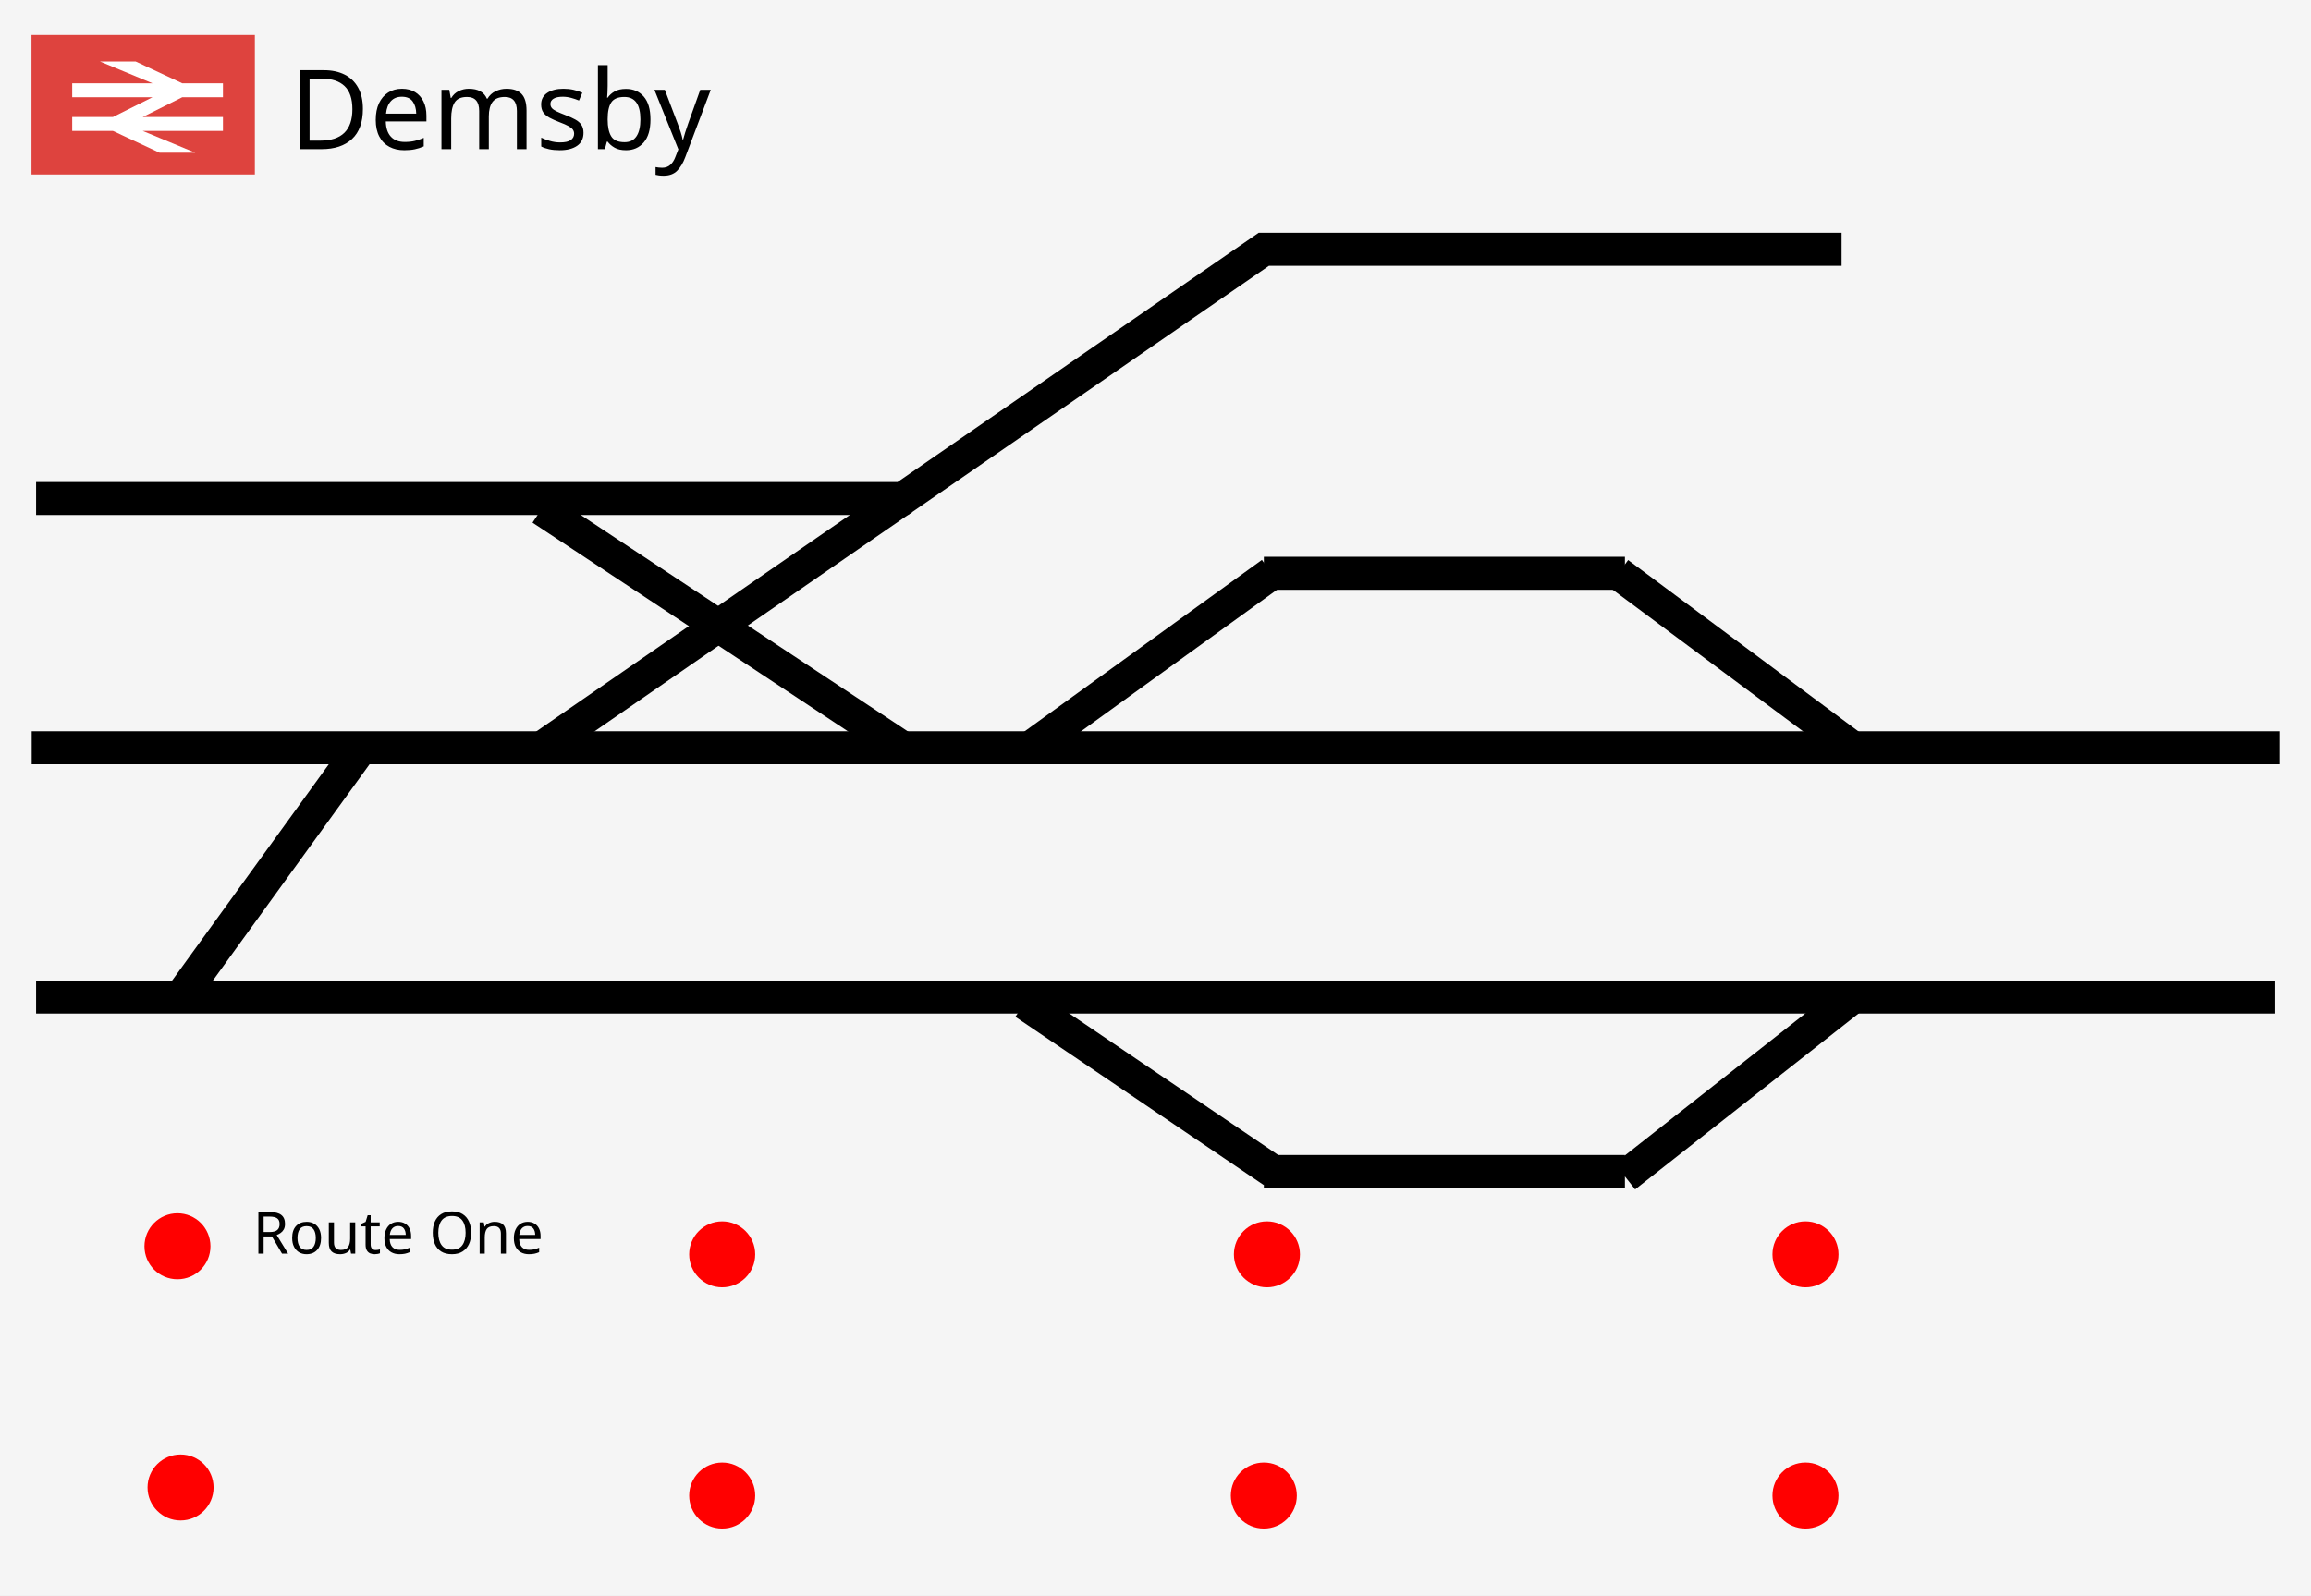
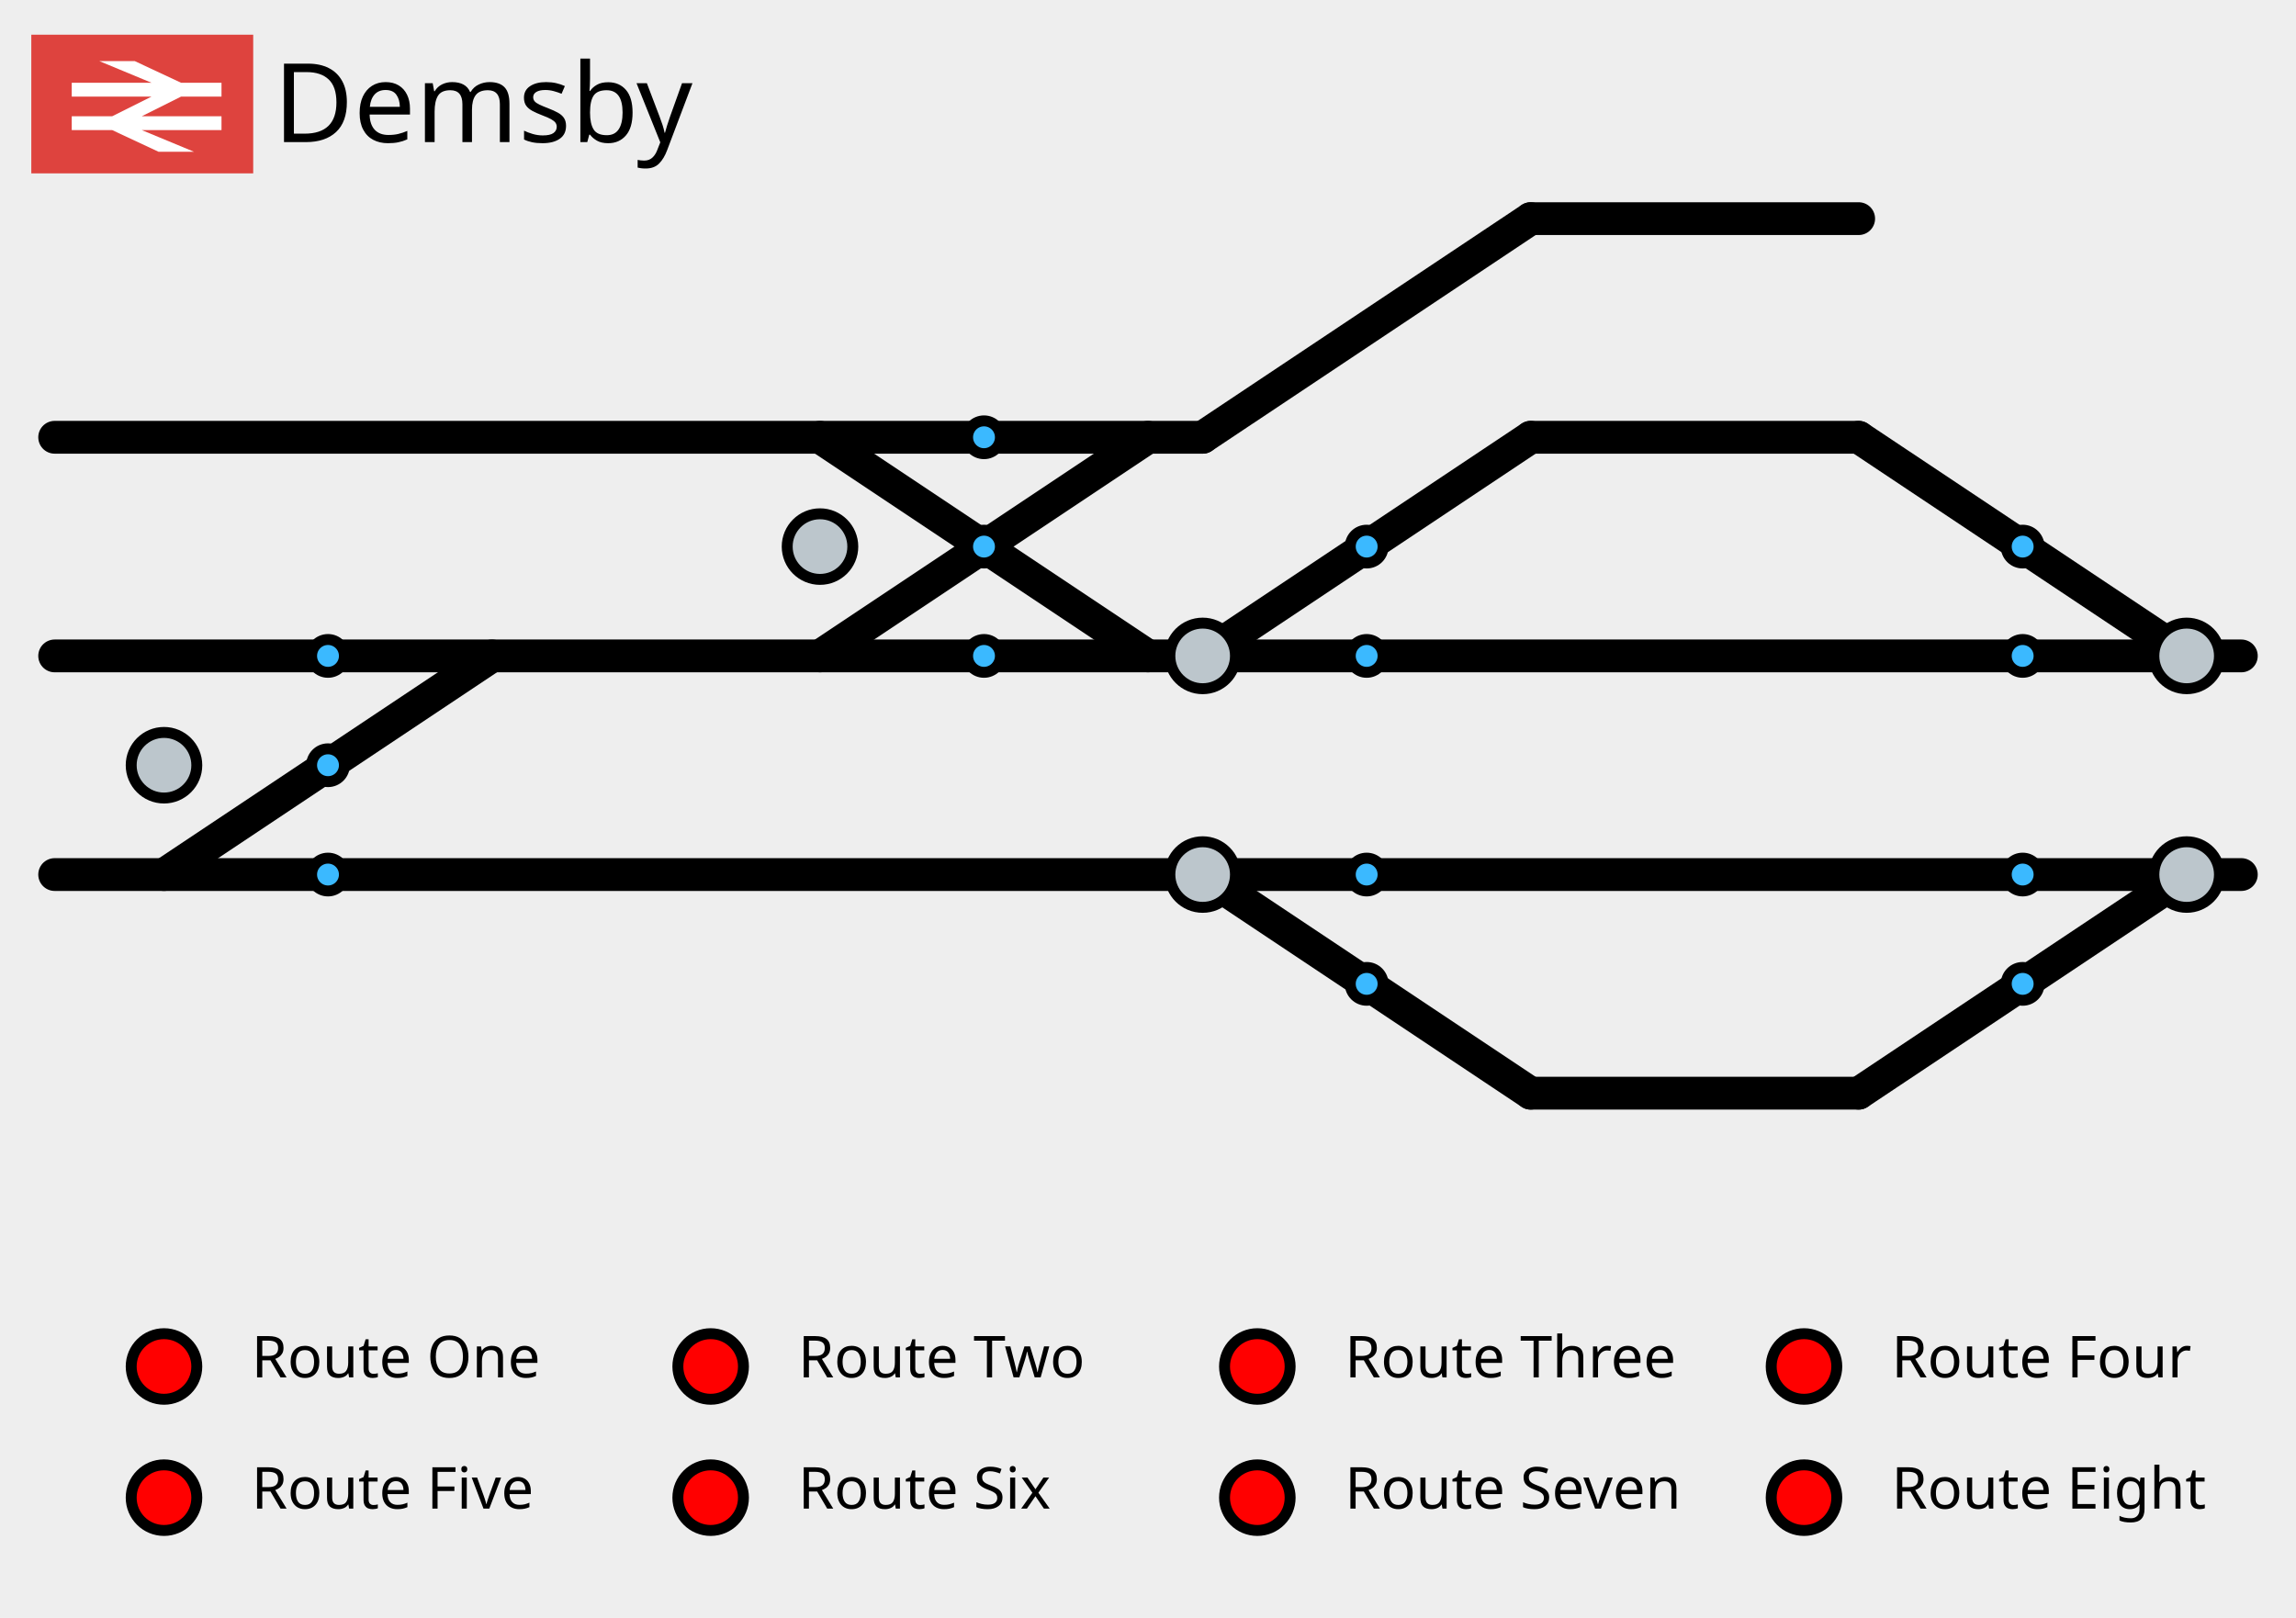
- <svg xmlns="http://www.w3.org/2000/svg" xmlns:xlink="http://www.w3.org/1999/xlink" version="1.1" preserveAspectRatio="xMidYMid meet" viewBox="0 0 793.701 548.031" width="793.7" height="548.03">
-   <defs>
-     <path d="M0 0L793.7 0L793.7 548.03L0 548.03L0 0Z" id="d4mIJqOU4A" />
-     <path d="M558.07 402.46L434.06 402.46" id="aVmS6oNBV" />
-     <path d="M781.3 342.52L12.4 342.52" id="g3UjG9rgm" />
-     <path d="M782.81 256.89C572.15 256.89 418.39 256.89 321.51 256.89C224.64 256.89 121.1 256.89 10.89 256.89" id="f9YUfNvnp" />
-     <path d="M558.07 196.95L540.05 196.95L434.06 196.95" id="c54dbx8Mcq" />
-     <text id="bntIV3DV" x="56.25" y="25" font-size="38" font-family="BritishRailDarkNormal" transform="matrix(1 0 0 1 42.96263 -3.248063)" style="line-height:100%" xml:space="preserve" dominant-baseline="text-before-edge">
-       <tspan x="56.25" dy="0em" alignment-baseline="before-edge" dominant-baseline="text-before-edge" text-anchor="start">Demsby</tspan>
-     </text>
-     <path d="M353.75 256.89L436.71 196.95" id="bLMADbk5O" />
-     <path d="M351.9 344.62L437.26 402.46" id="g6rx5YTqW" />
-     <path d="M558.07 404.15L636.35 342.52" id="cXNuhrXxV" />
-     <path d="M555.8 196.95L636.35 256.89" id="hTux8yDhW" />
-     <path d="M632.48 85.63L434.06 85.63L310.04 171.26L12.4 171.26" id="a9inHdkjM" />
-     <path d="M310.04 256.89L186.02 174.82" id="abtL6wIonG" />
-     <path d="M186.02 256.89L310.04 171.26" id="b1lhPAK6kM" />
-     <path d="M62.01 342.52L124.02 256.89" id="c23VxpiB3o" />
-     <path d="M72.28 428.15C72.28 434.41 67.2 439.49 60.94 439.49C54.69 439.49 49.61 434.41 49.61 428.15C49.61 421.89 54.69 416.81 60.94 416.81C67.2 416.81 72.28 421.89 72.28 428.15Z" id="a1F0AvTX6j" />
-     <path d="M631.42 430.92C631.42 437.18 626.34 442.26 620.08 442.26C613.82 442.26 608.74 437.18 608.74 430.92C608.74 424.67 613.82 419.59 620.08 419.59C626.34 419.59 631.42 424.67 631.42 430.92Z" id="c1bWuFsII9" />
-     <path d="M446.46 430.92C446.46 437.18 441.38 442.26 435.12 442.26C428.86 442.26 423.78 437.18 423.78 430.92C423.78 424.67 428.86 419.59 435.12 419.59C441.38 419.59 446.46 424.67 446.46 430.92Z" id="a6aC0u7Qj0" />
-     <path d="M259.37 430.92C259.37 437.18 254.29 442.26 248.03 442.26C241.77 442.26 236.69 437.18 236.69 430.92C236.69 424.67 241.77 419.59 248.03 419.59C254.29 419.59 259.37 424.67 259.37 430.92Z" id="d2StHZKB94" />
-     <path d="M73.35 511C73.35 517.26 68.27 522.34 62.01 522.34C55.75 522.34 50.67 517.26 50.67 511C50.67 504.75 55.75 499.67 62.01 499.67C68.27 499.67 73.35 504.75 73.35 511Z" id="b3xzTmm50H" />
-     <path d="M259.37 513.78C259.37 520.04 254.29 525.12 248.03 525.12C241.77 525.12 236.69 520.04 236.69 513.78C236.69 507.52 241.77 502.44 248.03 502.44C254.29 502.44 259.37 507.52 259.37 513.78Z" id="h3tEtiRUK" />
-     <path d="M445.39 513.78C445.39 520.04 440.31 525.12 434.06 525.12C427.8 525.12 422.72 520.04 422.72 513.78C422.72 507.52 427.8 502.44 434.06 502.44C440.31 502.44 445.39 507.52 445.39 513.78Z" id="a6327RKo7x" />
-     <path d="M631.42 513.78C631.42 520.04 626.34 525.12 620.08 525.12C613.82 525.12 608.74 520.04 608.74 513.78C608.74 507.52 613.82 502.44 620.08 502.44C626.34 502.44 631.42 507.52 631.42 513.78Z" id="fIysU4xq4" />
-     <path d="M87.53 12C87.53 12 87.53 12 87.53 12C87.53 40.76 87.53 56.74 87.53 59.94C87.53 59.94 87.53 59.94 87.53 59.94C41.5 59.94 15.93 59.94 10.82 59.94C10.82 59.94 10.82 59.94 10.82 59.94C10.82 31.18 10.82 15.2 10.82 12C10.82 12 10.82 12 10.82 12C56.84 12 82.41 12 87.53 12Z" id="cA06uvD0K" />
-     <path d="M76.57 28.62L76.57 33.39L62.61 33.39L48.99 40.2L76.57 40.2L76.57 44.97L48.99 44.97L67.04 52.46L54.78 52.46L38.77 44.97L24.8 44.97L24.8 40.2L38.77 40.2L52.39 33.39L24.8 33.39L24.8 28.62L52.39 28.62L34.34 21.13L46.6 21.13L62.61 28.62L76.57 28.62Z" id="e7Ydyd8Xrg" />
-     <text id="a1tN36dnO7" x="86.81" y="428.15" font-size="20" font-family="BritishRailLightNormal" font-weight="normal" font-style="normal" letter-spacing="0" alignment-baseline="before-edge" transform="matrix(1 0 0 1 0 -13)" style="line-height:100%" xml:space="preserve" dominant-baseline="text-before-edge">
-       <tspan x="86.81" dy="0em" alignment-baseline="before-edge" dominant-baseline="text-before-edge" text-anchor="start">Route One</tspan>
-     </text>
-   </defs>
-   <g>
-     <g>
-       <g>
-         <use xlink:href="#d4mIJqOU4A" opacity="1" fill="#f5f5f5" fill-opacity="1" />
-         <g>
-           <use xlink:href="#d4mIJqOU4A" opacity="1" fill-opacity="0" stroke="#06e1d2" stroke-width="0" stroke-opacity="1" />
-         </g>
-       </g>
-       <g>
-         <g>
-           <use xlink:href="#aVmS6oNBV" opacity="1" fill-opacity="0" stroke="#000000" stroke-width="11.34" stroke-opacity="1" />
-         </g>
-       </g>
-       <g>
-         <g>
-           <use xlink:href="#g3UjG9rgm" opacity="1" fill-opacity="0" stroke="#000000" stroke-width="11.34" stroke-opacity="1" />
-         </g>
-       </g>
-       <g>
-         <g>
-           <use xlink:href="#f9YUfNvnp" opacity="1" fill-opacity="0" stroke="#000000" stroke-width="11.34" stroke-opacity="1" />
-         </g>
-       </g>
-       <g>
-         <g>
-           <use xlink:href="#c54dbx8Mcq" opacity="1" fill-opacity="0" stroke="#000000" stroke-width="11.34" stroke-opacity="1" />
-         </g>
-       </g>
-       <g id="bBRsrOSNu">
-         <use xlink:href="#bntIV3DV" opacity="1" fill="#000000" fill-opacity="1" />
-       </g>
-       <g>
-         <use xlink:href="#bLMADbk5O" opacity="1" fill="#000000" fill-opacity="1" />
-         <use xlink:href="#bLMADbk5O" opacity="1" fill="#000000" fill-opacity="1" />
-         <g>
-           <use xlink:href="#bLMADbk5O" opacity="1" fill-opacity="0" stroke="#000000" stroke-width="11.34" stroke-opacity="1" />
-         </g>
-       </g>
-       <g>
-         <use xlink:href="#g6rx5YTqW" opacity="1" fill="#000000" fill-opacity="1" />
-         <use xlink:href="#g6rx5YTqW" opacity="1" fill="#000000" fill-opacity="1" />
-         <g>
-           <use xlink:href="#g6rx5YTqW" opacity="1" fill-opacity="0" stroke="#000000" stroke-width="11.34" stroke-opacity="1" />
-         </g>
-       </g>
-       <g>
-         <use xlink:href="#cXNuhrXxV" opacity="1" fill="#000000" fill-opacity="1" />
-         <use xlink:href="#cXNuhrXxV" opacity="1" fill="#000000" fill-opacity="1" />
-         <g>
-           <use xlink:href="#cXNuhrXxV" opacity="1" fill-opacity="0" stroke="#000000" stroke-width="11.34" stroke-opacity="1" />
-         </g>
-       </g>
-       <g>
-         <use xlink:href="#hTux8yDhW" opacity="1" fill="#000000" fill-opacity="1" />
-         <use xlink:href="#hTux8yDhW" opacity="1" fill="#000000" fill-opacity="1" />
-         <g>
-           <use xlink:href="#hTux8yDhW" opacity="1" fill-opacity="0" stroke="#000000" stroke-width="11.34" stroke-opacity="1" />
-         </g>
-       </g>
-       <g>
-         <g>
-           <use xlink:href="#a9inHdkjM" opacity="1" fill-opacity="0" stroke="#000000" stroke-width="11.34" stroke-opacity="1" />
-         </g>
-       </g>
-       <g>
-         <g>
-           <use xlink:href="#abtL6wIonG" opacity="1" fill-opacity="0" stroke="#000000" stroke-width="11.34" stroke-opacity="1" />
-         </g>
-       </g>
-       <g>
-         <g>
-           <use xlink:href="#b1lhPAK6kM" opacity="1" fill-opacity="0" stroke="#000000" stroke-width="11.34" stroke-opacity="1" />
-         </g>
-       </g>
-       <g>
-         <g>
-           <use xlink:href="#c23VxpiB3o" opacity="1" fill-opacity="0" stroke="#000000" stroke-width="11.34" stroke-opacity="1" />
-         </g>
-       </g>
-       <g>
-         <use xlink:href="#a1F0AvTX6j" opacity="1" fill="#ff0000" fill-opacity="1" />
-       </g>
-       <g>
-         <use xlink:href="#c1bWuFsII9" opacity="1" fill="#ff0000" fill-opacity="1" />
-       </g>
-       <g>
-         <use xlink:href="#a6aC0u7Qj0" opacity="1" fill="#ff0000" fill-opacity="1" />
-       </g>
-       <g>
-         <use xlink:href="#d2StHZKB94" opacity="1" fill="#ff0000" fill-opacity="1" />
-       </g>
-       <g>
-         <use xlink:href="#b3xzTmm50H" opacity="1" fill="#ff0000" fill-opacity="1" />
-       </g>
-       <g>
-         <use xlink:href="#h3tEtiRUK" opacity="1" fill="#ff0000" fill-opacity="1" />
-       </g>
-       <g>
-         <use xlink:href="#a6327RKo7x" opacity="1" fill="#ff0000" fill-opacity="1" />
-       </g>
-       <g>
-         <use xlink:href="#fIysU4xq4" opacity="1" fill="#ff0000" fill-opacity="1" />
-       </g>
-       <g>
-         <use xlink:href="#cA06uvD0K" opacity="1" fill="#de433e" fill-opacity="1" />
-         <g>
-           <use xlink:href="#cA06uvD0K" opacity="1" fill-opacity="0" stroke="#000000" stroke-width="0.26" stroke-opacity="0" />
-         </g>
-       </g>
-       <g>
-         <use xlink:href="#e7Ydyd8Xrg" opacity="1" fill="#ffffff" fill-opacity="1" />
-         <g>
-           <use xlink:href="#e7Ydyd8Xrg" opacity="1" fill-opacity="0" stroke="#000000" stroke-width="0.26" stroke-opacity="0" />
-         </g>
-       </g>
-       <g id="c1R7QI5UCe">
-         <use xlink:href="#a1tN36dnO7" opacity="1" fill="#000000" fill-opacity="1" />
-       </g>
-     </g>
-   </g>
+ <svg xmlns="http://www.w3.org/2000/svg" width="210mm" height="148mm">
+   <style>
+         .route_label {
+             fill: black;
+             font-size: 20;
+             font-family: BritishRailLightNormal;
+         }
+         .route_button {
+             stroke: black;
+             stroke-width: 1mm;
+             fill: red;
+         }
+         .point_switch {
+             stroke: black;
+             stroke-width: 1mm;
+             fill: #bcc6cc;
+         }
+         .led {
+             stroke: black;
+             stroke-width: 1mm;
+             fill: #3BB9FF;
+         }
+         line {
+             stroke-width: 3mm;
+             stroke: black;
+             stroke-linecap: round;
+         }
+     </style>
+   <rect width="210mm" height="148mm" fill="#eee" id="bg" />
+   <path fill="#de433e" d="M87.53 12v47.94H10.82V12h76.71z" id="logo_bg" />
+   <path fill="white" d="M76.57 28.62v4.77H62.61L48.99 40.2h27.58v4.77H48.99l18.05 7.49H54.78l-16.01-7.49H24.8V40.2h13.97l13.62-6.81H24.8v-4.77h27.59l-18.05-7.49H46.6l16.01 7.49h13.96z" id="logo_fg" />
+   <text fill="black" x="25mm" y="13mm" font-size="38" font-family="BritishRailDarkNormal">Demsby</text>
+   <line id="branch" x1="5mm" y1="40mm" x2="110mm" y2="40mm" />
+   <line id="p1" x1="140mm" y1="20mm" x2="170mm" y2="20mm" />
+   <line id="p2" x1="140mm" y1="40mm" x2="170mm" y2="40mm" />
+   <line id="up" x1="5mm" y1="60mm" x2="205mm" y2="60mm" />
+   <line id="down" x1="5mm" y1="80mm" x2="205mm" y2="80mm" />
+   <line id="p3" x1="140mm" y1="100mm" x2="170mm" y2="100mm" />
+   <line id="branch_to_p1" x1="110mm" y1="40mm" x2="140mm" y2="20mm" />
+   <line id="up_to_p2" x1="110mm" y1="60mm" x2="140mm" y2="40mm" />
+   <line id="p2_to_up" x1="170mm" y1="40mm" x2="200mm" y2="60mm" />
+   <line id="down_to_p3" x1="110mm" y1="80mm" x2="140mm" y2="100mm" />
+   <line id="p3_to_down" x1="170mm" y1="100mm" x2="200mm" y2="80mm" />
+   <line id="crossover" x1="15mm" y1="80mm" x2="45mm" y2="60mm" />
+   <line id="branch_to_up" x1="75mm" y1="40mm" x2="105mm" y2="60mm" />
+   <line id="up_to_branch" x1="75mm" y1="60mm" x2="105mm" y2="40mm" />
+   <circle cx="110mm" cy="80mm" r="3mm" class="point_switch" />
+   <circle cx="200mm" cy="80mm" r="3mm" class="point_switch" />
+   <circle cx="110mm" cy="60mm" r="3mm" class="point_switch" />
+   <circle cx="200mm" cy="60mm" r="3mm" class="point_switch" />
+   <circle cx="75mm" cy="50mm" r="3mm" class="point_switch" />
+   <circle cx="15mm" cy="70mm" r="3mm" class="point_switch" />
+   <circle cx="125mm" cy="80mm" r="1.5mm" class="led" />
+   <circle cx="125mm" cy="90mm" r="1.5mm" class="led" />
+   <circle cx="185mm" cy="80mm" r="1.5mm" class="led" />
+   <circle cx="185mm" cy="90mm" r="1.5mm" class="led" />
+   <circle cx="125mm" cy="50mm" r="1.5mm" class="led" />
+   <circle cx="125mm" cy="60mm" r="1.5mm" class="led" />
+   <circle cx="185mm" cy="50mm" r="1.5mm" class="led" />
+   <circle cx="185mm" cy="60mm" r="1.5mm" class="led" />
+   <circle cx="30mm" cy="60mm" r="1.5mm" class="led" />
+   <circle cx="30mm" cy="70mm" r="1.5mm" class="led" />
+   <circle cx="30mm" cy="80mm" r="1.5mm" class="led" />
+   <circle cx="90mm" cy="40mm" r="1.5mm" class="led" />
+   <circle cx="90mm" cy="50mm" r="1.5mm" class="led" />
+   <circle cx="90mm" cy="60mm" r="1.5mm" class="led" />
+   <circle cx="15mm" cy="125mm" r="3mm" class="route_button" />
+   <text x="23mm" y="126mm" class="route_label">Route One</text>
+   <circle cx="65mm" cy="125mm" r="3mm" class="route_button" />
+   <text x="73mm" y="126mm" class="route_label">Route Two</text>
+   <circle cx="115mm" cy="125mm" r="3mm" class="route_button" />
+   <text x="123mm" y="126mm" class="route_label">Route Three</text>
+   <circle cx="165mm" cy="125mm" r="3mm" class="route_button" />
+   <text x="173mm" y="126mm" class="route_label">Route Four</text>
+   <circle cx="15mm" cy="137mm" r="3mm" class="route_button" />
+   <text x="23mm" y="138mm" class="route_label">Route Five</text>
+   <circle cx="65mm" cy="137mm" r="3mm" class="route_button" />
+   <text x="73mm" y="138mm" class="route_label">Route Six</text>
+   <circle cx="115mm" cy="137mm" r="3mm" class="route_button" />
+   <text x="123mm" y="138mm" class="route_label">Route Seven</text>
+   <circle cx="165mm" cy="137mm" r="3mm" class="route_button" />
+   <text x="173mm" y="138mm" class="route_label">Route Eight</text>
</svg>
